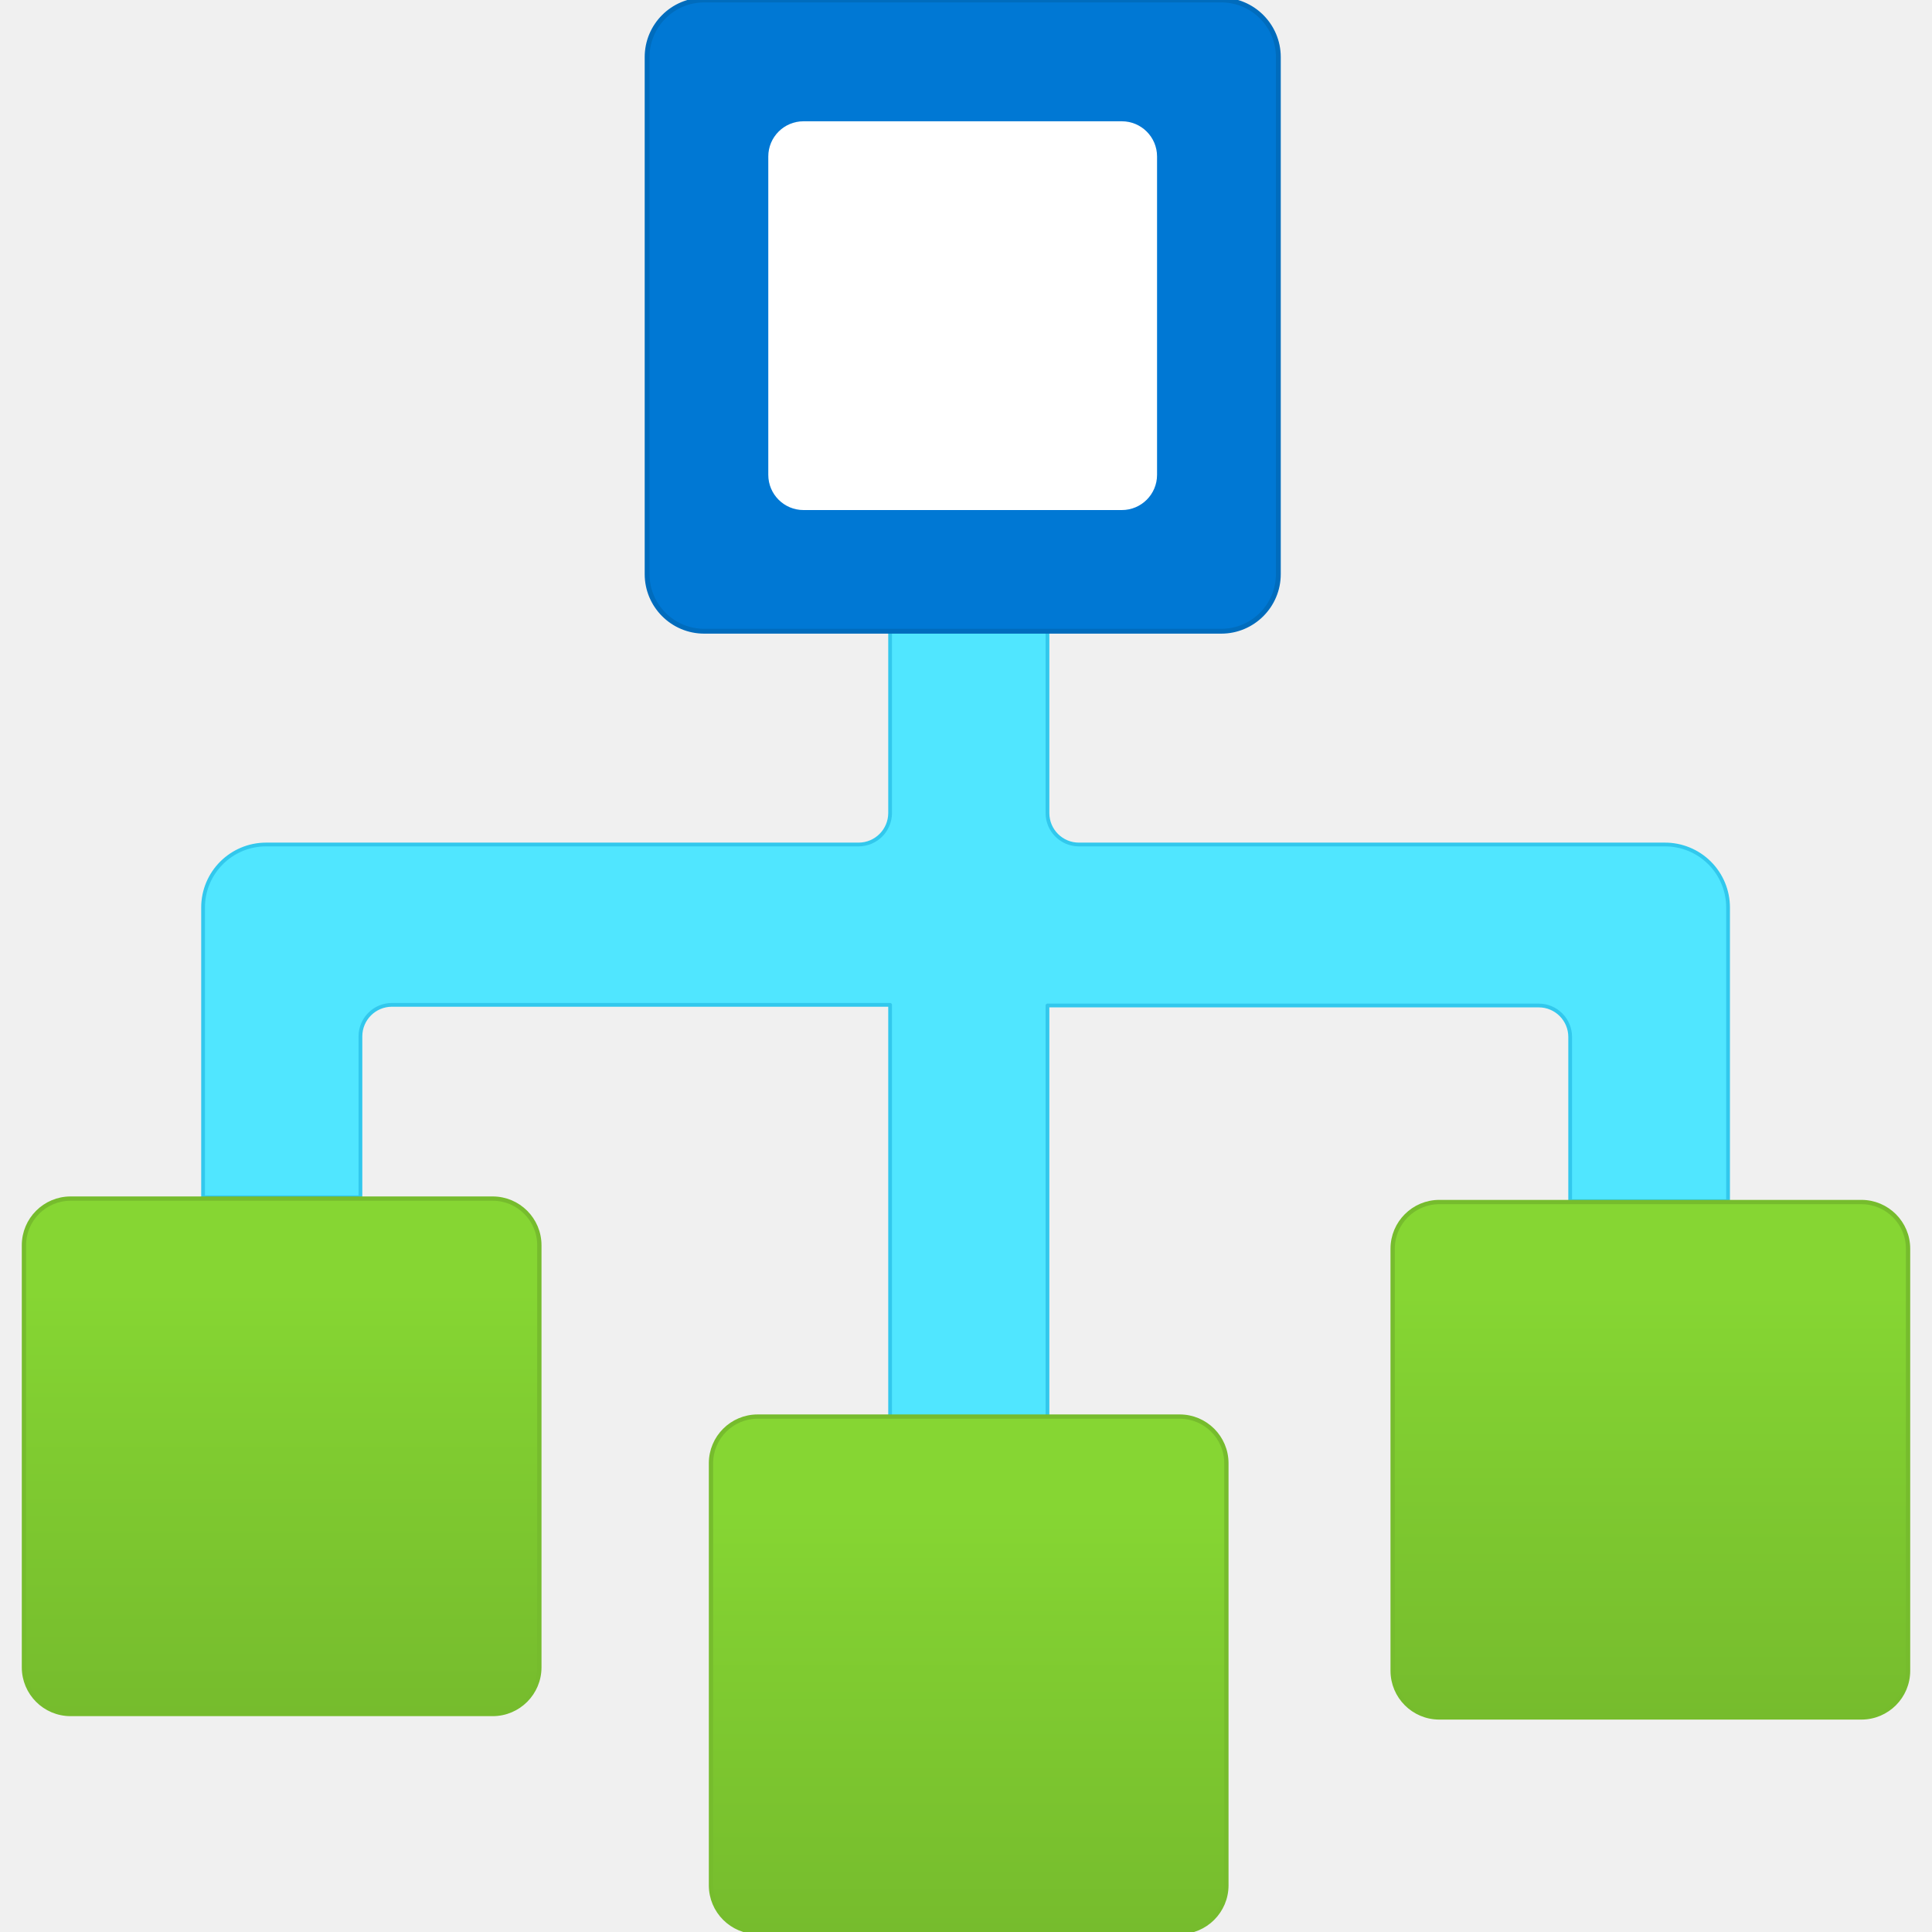
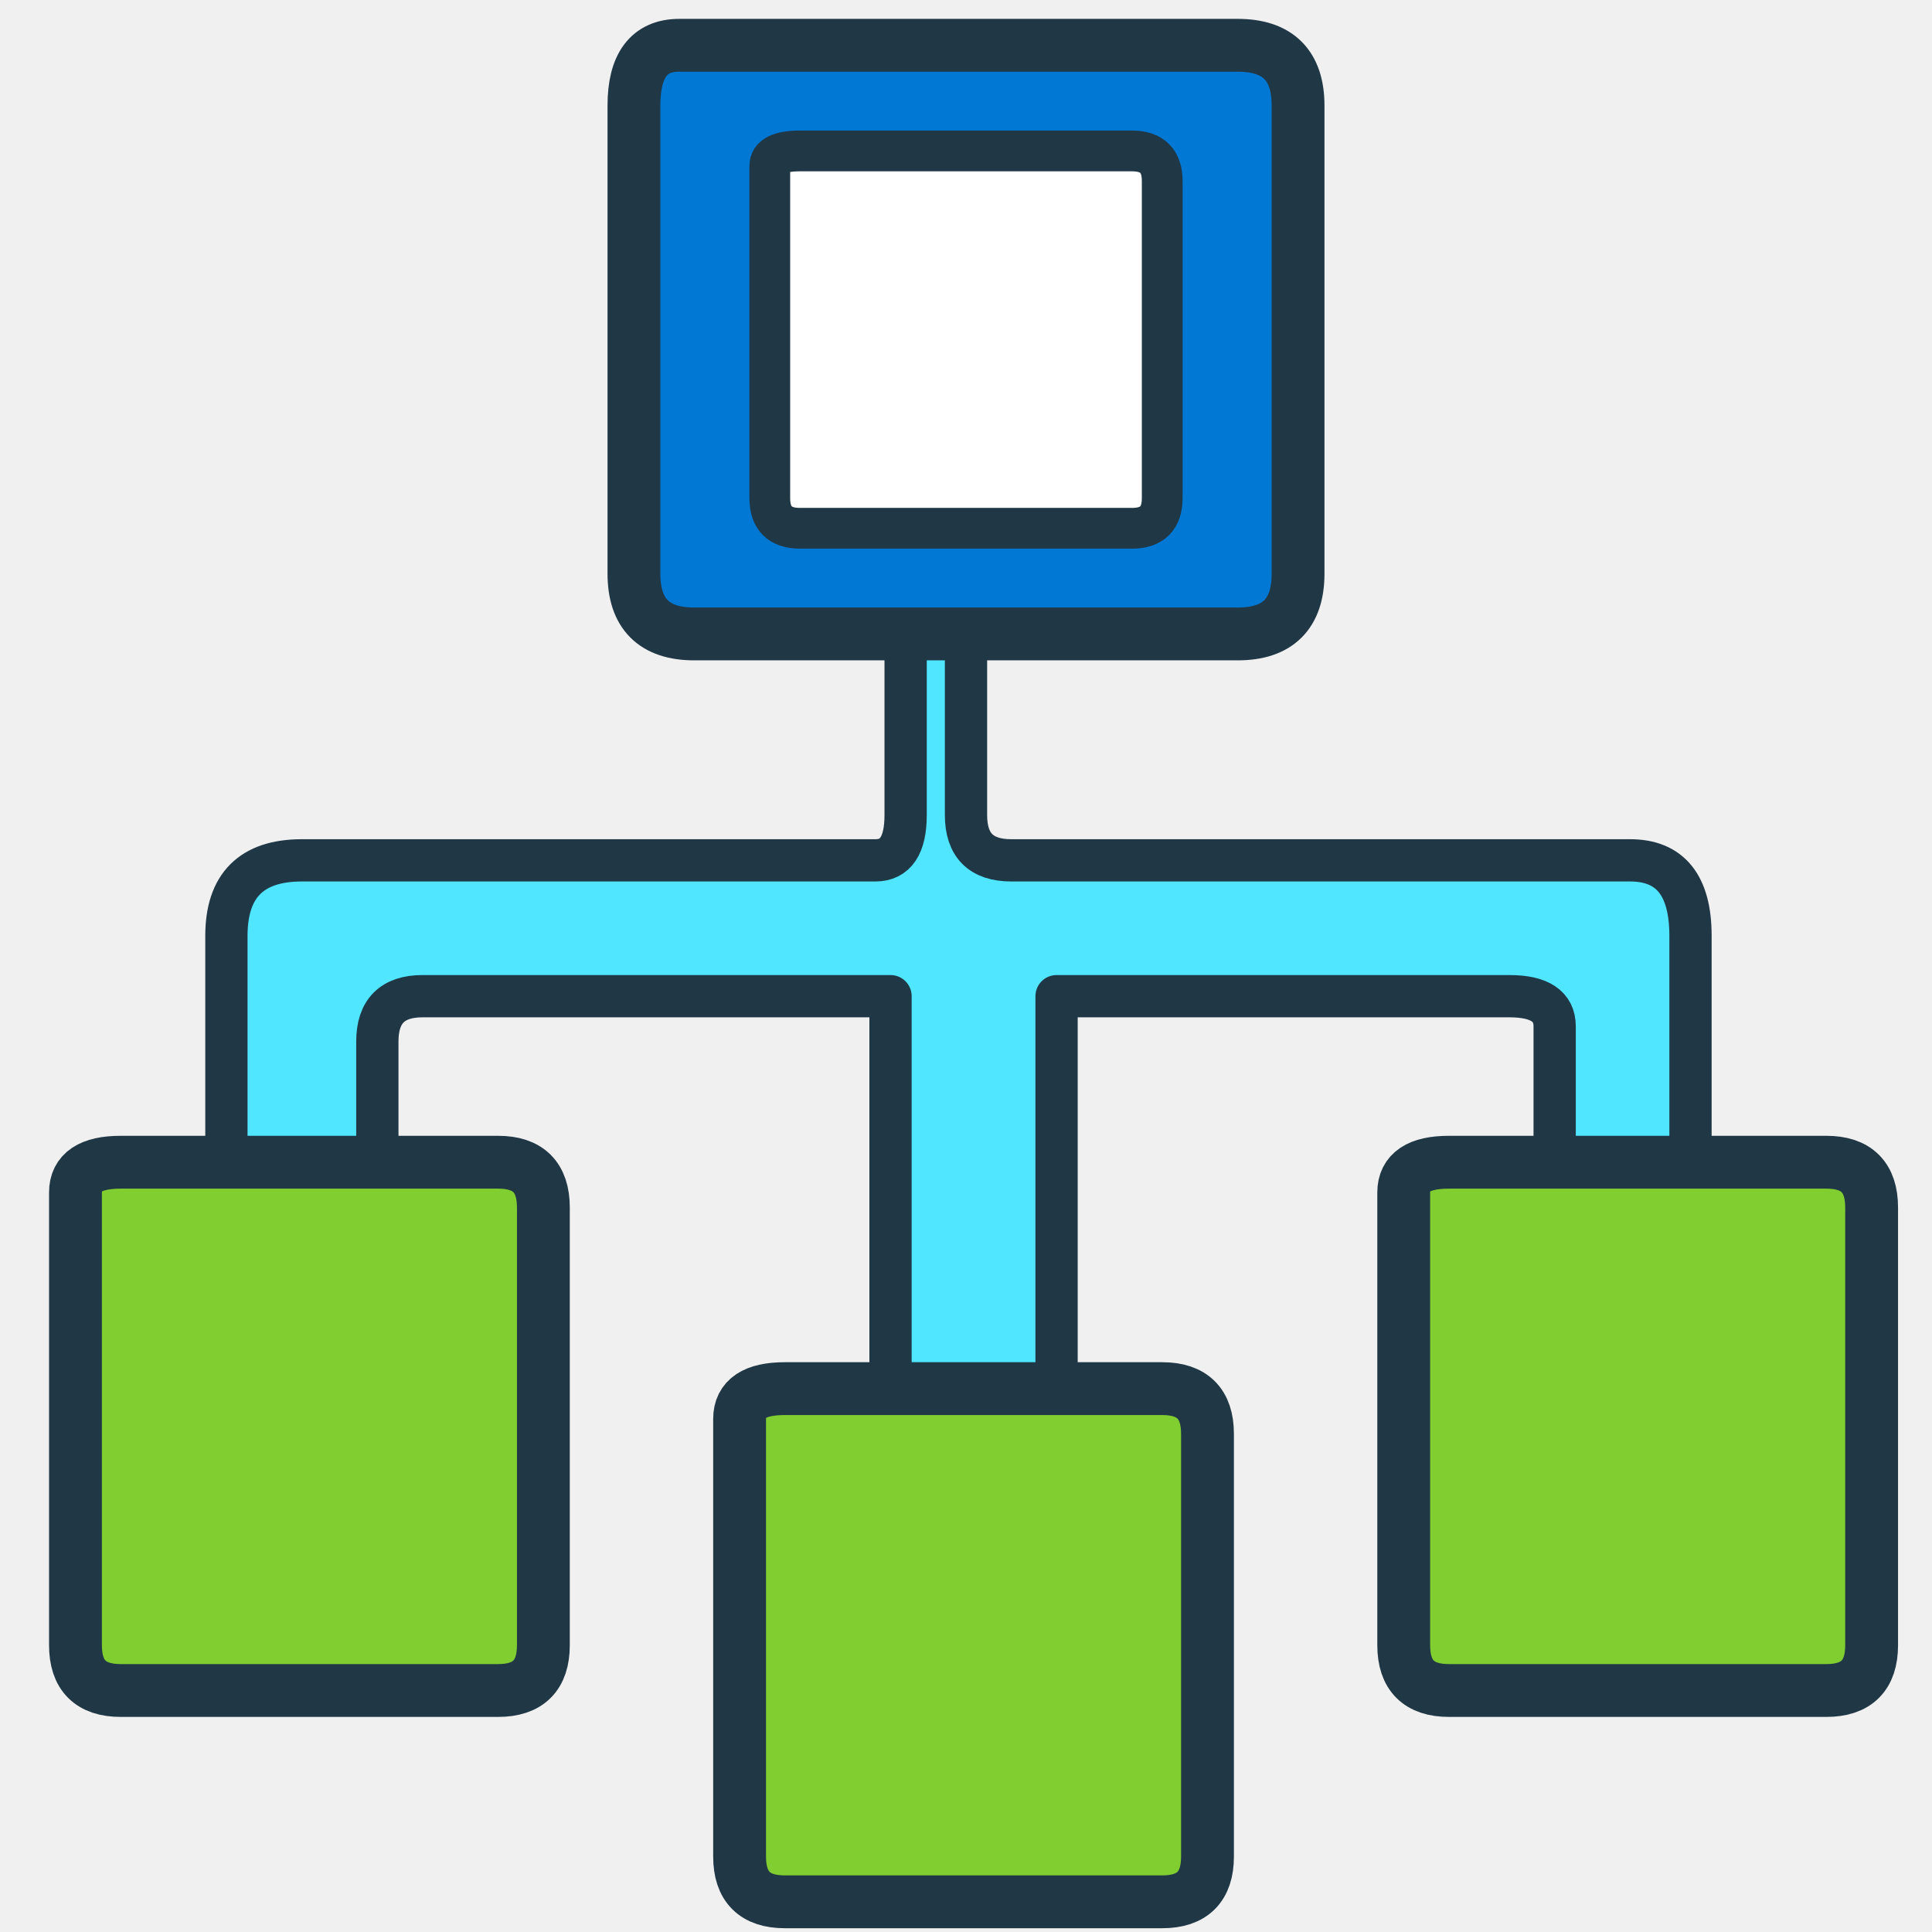
- <svg xmlns="http://www.w3.org/2000/svg" width="128" height="128" viewBox="0 0 128 128">
-   <defs>
-     <linearGradient id="green-left" x1="2.624" y1="15.969" x2="2.624" y2="11.167" gradientUnits="userSpaceOnUse">
-       <stop offset="0" stop-color="#76bc2d" />
-       <stop offset=".601" stop-color="#81ce31" />
-       <stop offset=".822" stop-color="#86d633" />
-     </linearGradient>
-     <linearGradient id="green-center" x1="9.026" y1="18" x2="9.026" y2="13.198" gradientUnits="userSpaceOnUse">
-       <stop offset="0" stop-color="#76bc2d" />
-       <stop offset=".601" stop-color="#81ce31" />
-       <stop offset=".822" stop-color="#86d633" />
-     </linearGradient>
-     <linearGradient id="green-right" x1="15.376" y1="16.001" x2="15.376" y2="11.199" gradientUnits="userSpaceOnUse">
-       <stop offset="0" stop-color="#76bc2d" />
-       <stop offset=".601" stop-color="#81ce31" />
-       <stop offset=".822" stop-color="#86d633" />
-     </linearGradient>
-   </defs>
-   <g transform="scale(7.111111)" stroke-linecap="round" stroke-linejoin="round">
-     <path d="M15.509 7.868H10.052a.293.293 0 0 1-.293-.293V5.491H8.293              V7.575A.294.294 0 0 1 8 7.868H2.479              a.587.587 0 0 0-.587.587v2.7h1.466v-1.5              a.294.294 0 0 1 .294-.293H8.293v3.918h1.466V9.368h4.577              a.293.293 0 0 1 .293.293v1.53H16.1V8.455              a.587.587 0 0 0-.591-.587Z" fill="#50e6ff" stroke="#32c8ed" stroke-width=".035" />
-     <rect x="6.029" y="0" width="5.881" height="5.881" rx=".532" fill="#0078d4" stroke="#006cbd" stroke-width=".045" />
-     <rect x="7.158" y="1.13" width="3.622" height="3.622" rx=".328" fill="#fff" />
-     <rect x=".223" y="11.167" width="4.802" height="4.802" rx=".435" fill="url(#green-left)" stroke="#76bc2d" stroke-width=".04" />
-     <rect x="6.624" y="13.198" width="4.802" height="4.802" rx=".435" fill="url(#green-center)" stroke="#76bc2d" stroke-width=".04" />
-     <rect x="12.975" y="11.199" width="4.802" height="4.802" rx=".435" fill="url(#green-right)" stroke="#76bc2d" stroke-width=".04" />
-   </g>
+ <svg xmlns="http://www.w3.org/2000/svg" width="128" height="128" viewBox="0 0 128 128" fill="none" stroke-linecap="round" stroke-linejoin="round">
+   <path d="M64 42        L64 54        Q64 57 67 57        L108 57        Q112 57 112 62        L112 79        L103 79        L103 68        Q103 66 100 66        L70 66        L70 94        L59 94        L59 66        L28 66        Q25 66 25 69        L25 79        L15 79        L15 62        Q15 57 20 57        L58 57        Q60 57 60 54        L60 42 Z" fill="#50E6FF" stroke="#203746" stroke-width="2.8" />
+   <path d="M45 3        Q42 3 42 7        L42 38        Q42 42 46 42        L82 42        Q86 42 86 38        L86 7        Q86 3 82 3        Z" fill="#0078D4" stroke="#203746" stroke-width="3.5" />
+   <path d="M51 11        Q51 10 53 10        L75 10        Q77 10 77 12        L77 33        Q77 35 75 35        L53 35        Q51 35 51 33        Z" fill="#FFFFFF" stroke="#203746" stroke-width="2.7" />
+   <path d="M5 79        Q5 77 8 77        L33 77        Q36 77 36 80        L36 109        Q36 112 33 112        L8 112        Q5 112 5 109        Z" fill="#81CE31" stroke="#203746" stroke-width="3.5" />
+   <path d="M49 94        Q49 92 52 92        L77 92        Q80 92 80 95        L80 123        Q80 126 77 126        L52 126        Q49 126 49 123        Z" fill="#81CE31" stroke="#203746" stroke-width="3.5" />
+   <path d="M93 79        Q93 77 96 77        L121 77        Q124 77 124 80        L124 109        Q124 112 121 112        L96 112        Q93 112 93 109        Z" fill="#81CE31" stroke="#203746" stroke-width="3.5" />
</svg>
